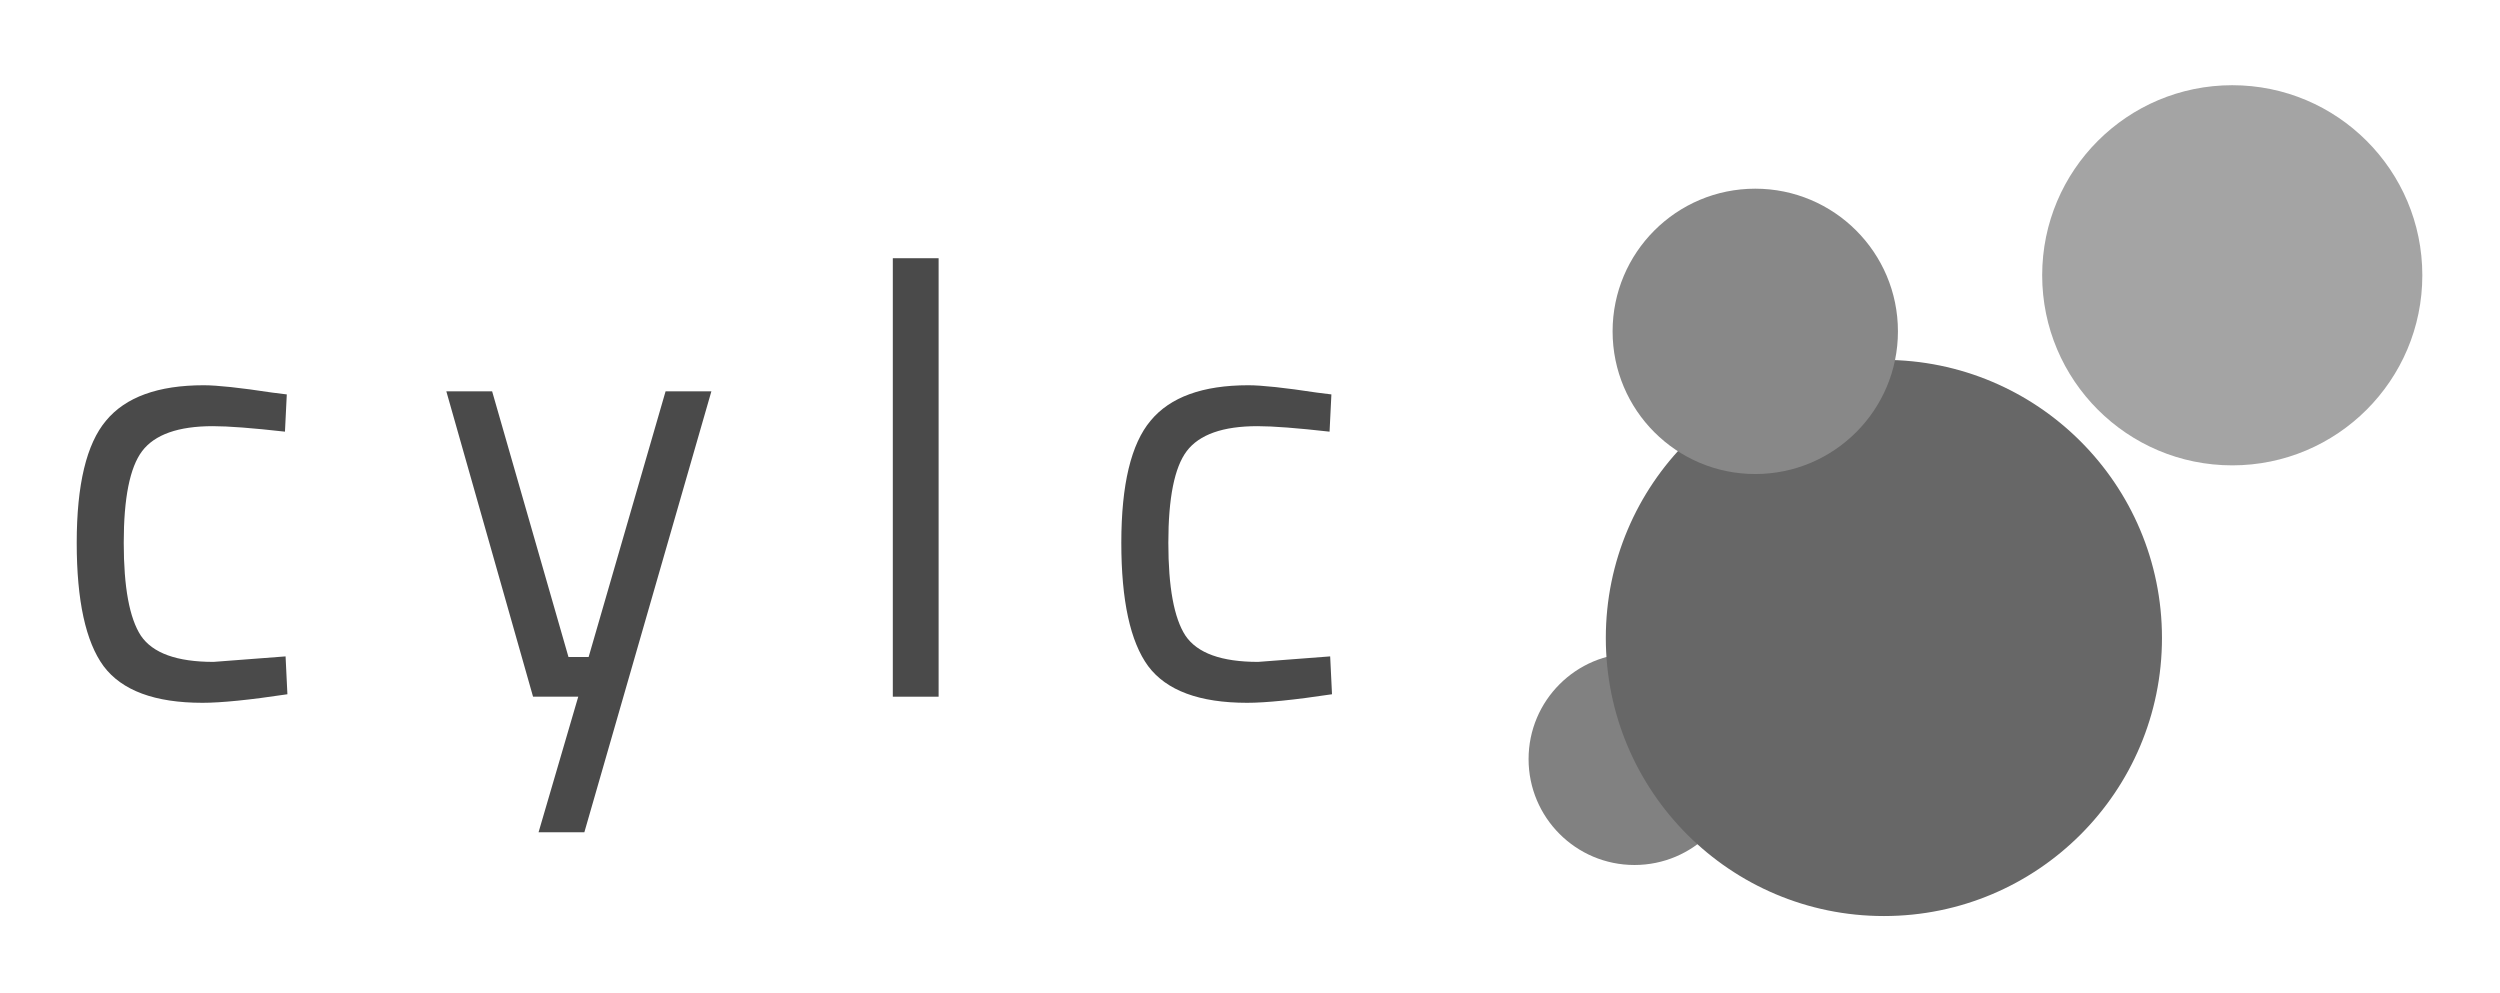
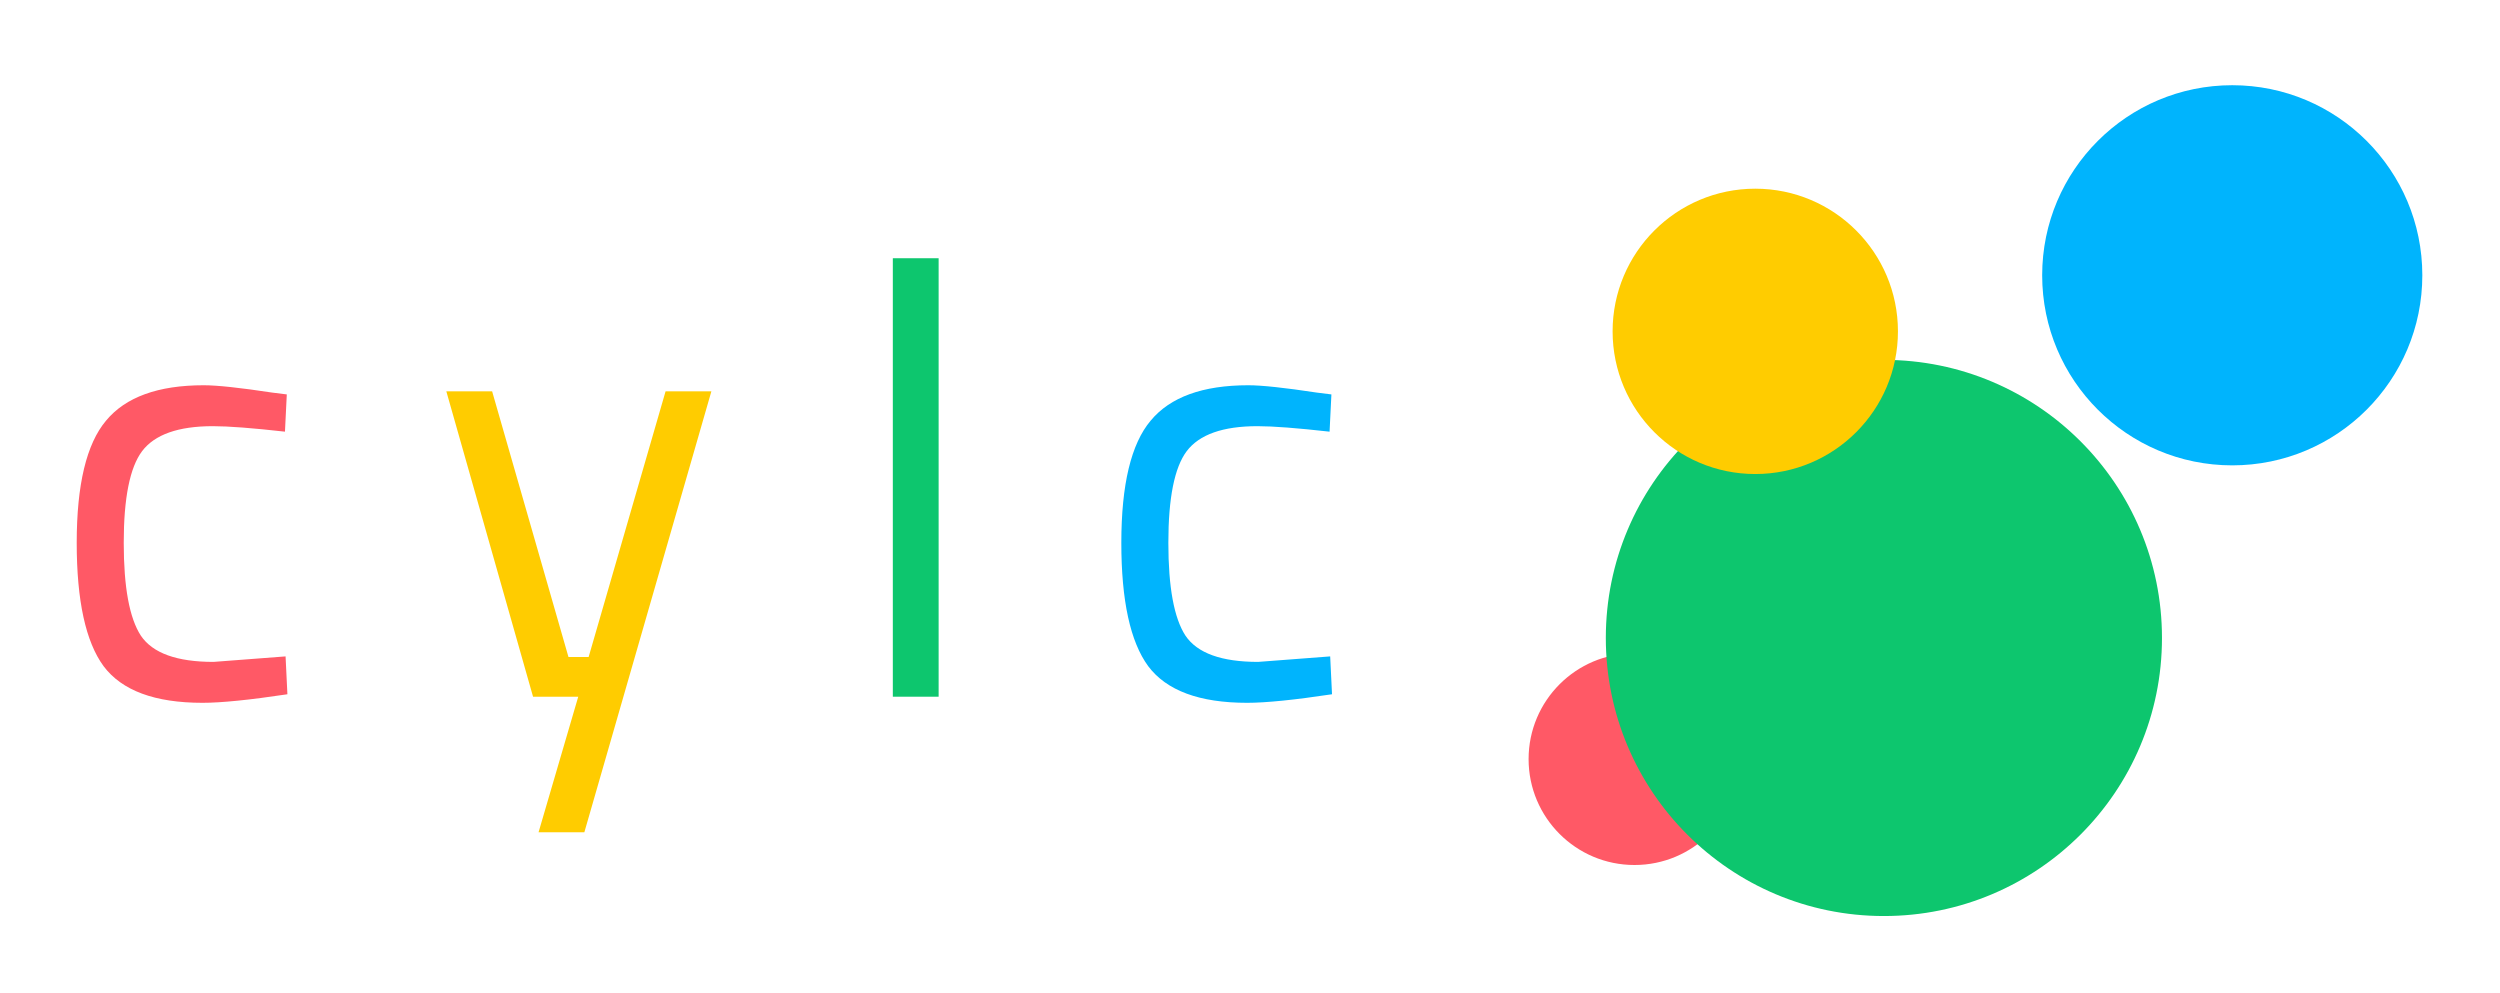
- <svg xmlns="http://www.w3.org/2000/svg" version="1.1" preserveAspectRatio="xMinYMin meet" width="100%" height="100%" viewBox="0 0 655 260">
-   <g transform="translate(292.53 -49.505)">
+ <svg width="655" height="260">
+   <g transform="translate(292.5327,-49.50504)">
    <g>
-       <circle transform="scale(-1,1)" cx="-135.7" cy="248.39" r="27.743" fill="#818181" />
-       <circle cx="201.05" cy="216.65" r="72.857" fill="#676767" fill-rule="evenodd" />
-       <circle cx="167.35" cy="136.32" r="37.379" fill="#888" />
-       <circle cx="292.32" cy="121.63" r="49.8" fill="#a4a4a4" />
-       <g fill="#4a4a4a">
-         <path d="m-239.15 150.44q5.28 0 17.92 1.92l3.84 0.48-0.48 9.76q-12.8-1.44-18.88-1.44-13.6 0-18.56 6.56-4.8 6.4-4.8 24 0 17.44 4.48 24.32 4.64 6.88 19.04 6.88l18.88-1.44 0.48 9.92q-14.88 2.24-22.24 2.24-18.72 0-25.92-9.6-7.04-9.6-7.04-32.32 0-22.88 7.68-32 7.68-9.28 25.6-9.28z" />
-         <path d="m-175.59 152.04h12l20 69.6h5.28l20.16-69.6h12l-33.28 115.52h-12l10.4-35.52h-11.84z" />
-         <path d="m-58.613 232.04v-114.88h12v114.88z" />
-         <path d="m34.535 150.44q5.28 0 17.92 1.92l3.84 0.48-0.48 9.76q-12.8-1.44-18.88-1.44-13.6 0-18.56 6.56-4.8 6.4-4.8 24 0 17.44 4.48 24.32 4.64 6.88 19.04 6.88l18.88-1.44 0.48 9.92q-14.88 2.24-22.24 2.24-18.72 0-25.92-9.6-7.04-9.6-7.04-32.32 0-22.88 7.68-32 7.68-9.28 25.6-9.28z" />
+       <g>
+         <g>
+           <circle r="27.743" cy="248.393" cx="-135.702" transform="scale(-1,1)" style="fill:#ff5966;fill-opacity:1;stroke:none;stroke-width:1.295;stroke-opacity:1" />
+           <circle r="72.857" cy="216.648" cx="201.048" style="fill:#0dc66e;fill-opacity:1;fill-rule:evenodd;stroke:none;stroke-opacity:1" />
+           <circle r="37.379" cy="136.321" cx="167.349" style="fill:#ffcc00;fill-opacity:1;stroke:none;stroke-width:1.189;stroke-opacity:1" />
+           <circle r="49.8" cy="121.63" cx="292.316" style="fill:#00b4fd;fill-opacity:1;stroke:none;stroke-width:0.917;stroke-opacity:1" />
+           <path d="m -239.153,150.442 q 5.28,0 17.92,1.92 l 3.84,0.48 -0.48,9.76 q -12.8,-1.44 -18.88,-1.44 -13.6,0 -18.56,6.56 -4.8,6.4 -4.8,24 0,17.44 4.48,24.32 4.64,6.88 19.04,6.88 l 18.88,-1.44 0.48,9.92 q -14.88,2.24 -22.24,2.24 -18.72,0 -25.92,-9.6 -7.04,-9.6 -7.04,-32.32 0,-22.88 7.68,-32 7.68,-9.28 25.6,-9.28 z" style="fill:#ff5966;fill-opacity:1;stroke:none" />
+           <path d="m -175.593,152.042 h 12 l 20,69.6 h 5.28 l 20.16,-69.6 h 12 l -33.28,115.52 h -12 l 10.4,-35.52 h -11.84 z" style="fill:#ffcc00;fill-opacity:1;stroke:none" />
+           <path d="m -58.613,232.042 v -114.88 h 12 v 114.88 z" style="fill:#0dc66e;fill-opacity:1;stroke:none" />
+           <path d="m 34.535,150.442 q 5.28,0 17.92,1.92 l 3.84,0.48 -0.48,9.76 q -12.8,-1.44 -18.88,-1.44 -13.6,0 -18.56,6.56 -4.8,6.4 -4.8,24 0,17.44 4.48,24.32 4.64,6.88 19.04,6.88 l 18.88,-1.44 0.48,9.92 q -14.88,2.24 -22.24,2.24 -18.72,0 -25.92,-9.6 -7.04,-9.6 -7.04,-32.32 0,-22.88 7.68,-32 7.68,-9.28 25.6,-9.28 z" style="fill:#00b4fd;fill-opacity:1;stroke:none" />
+         </g>
      </g>
    </g>
  </g>
</svg>
